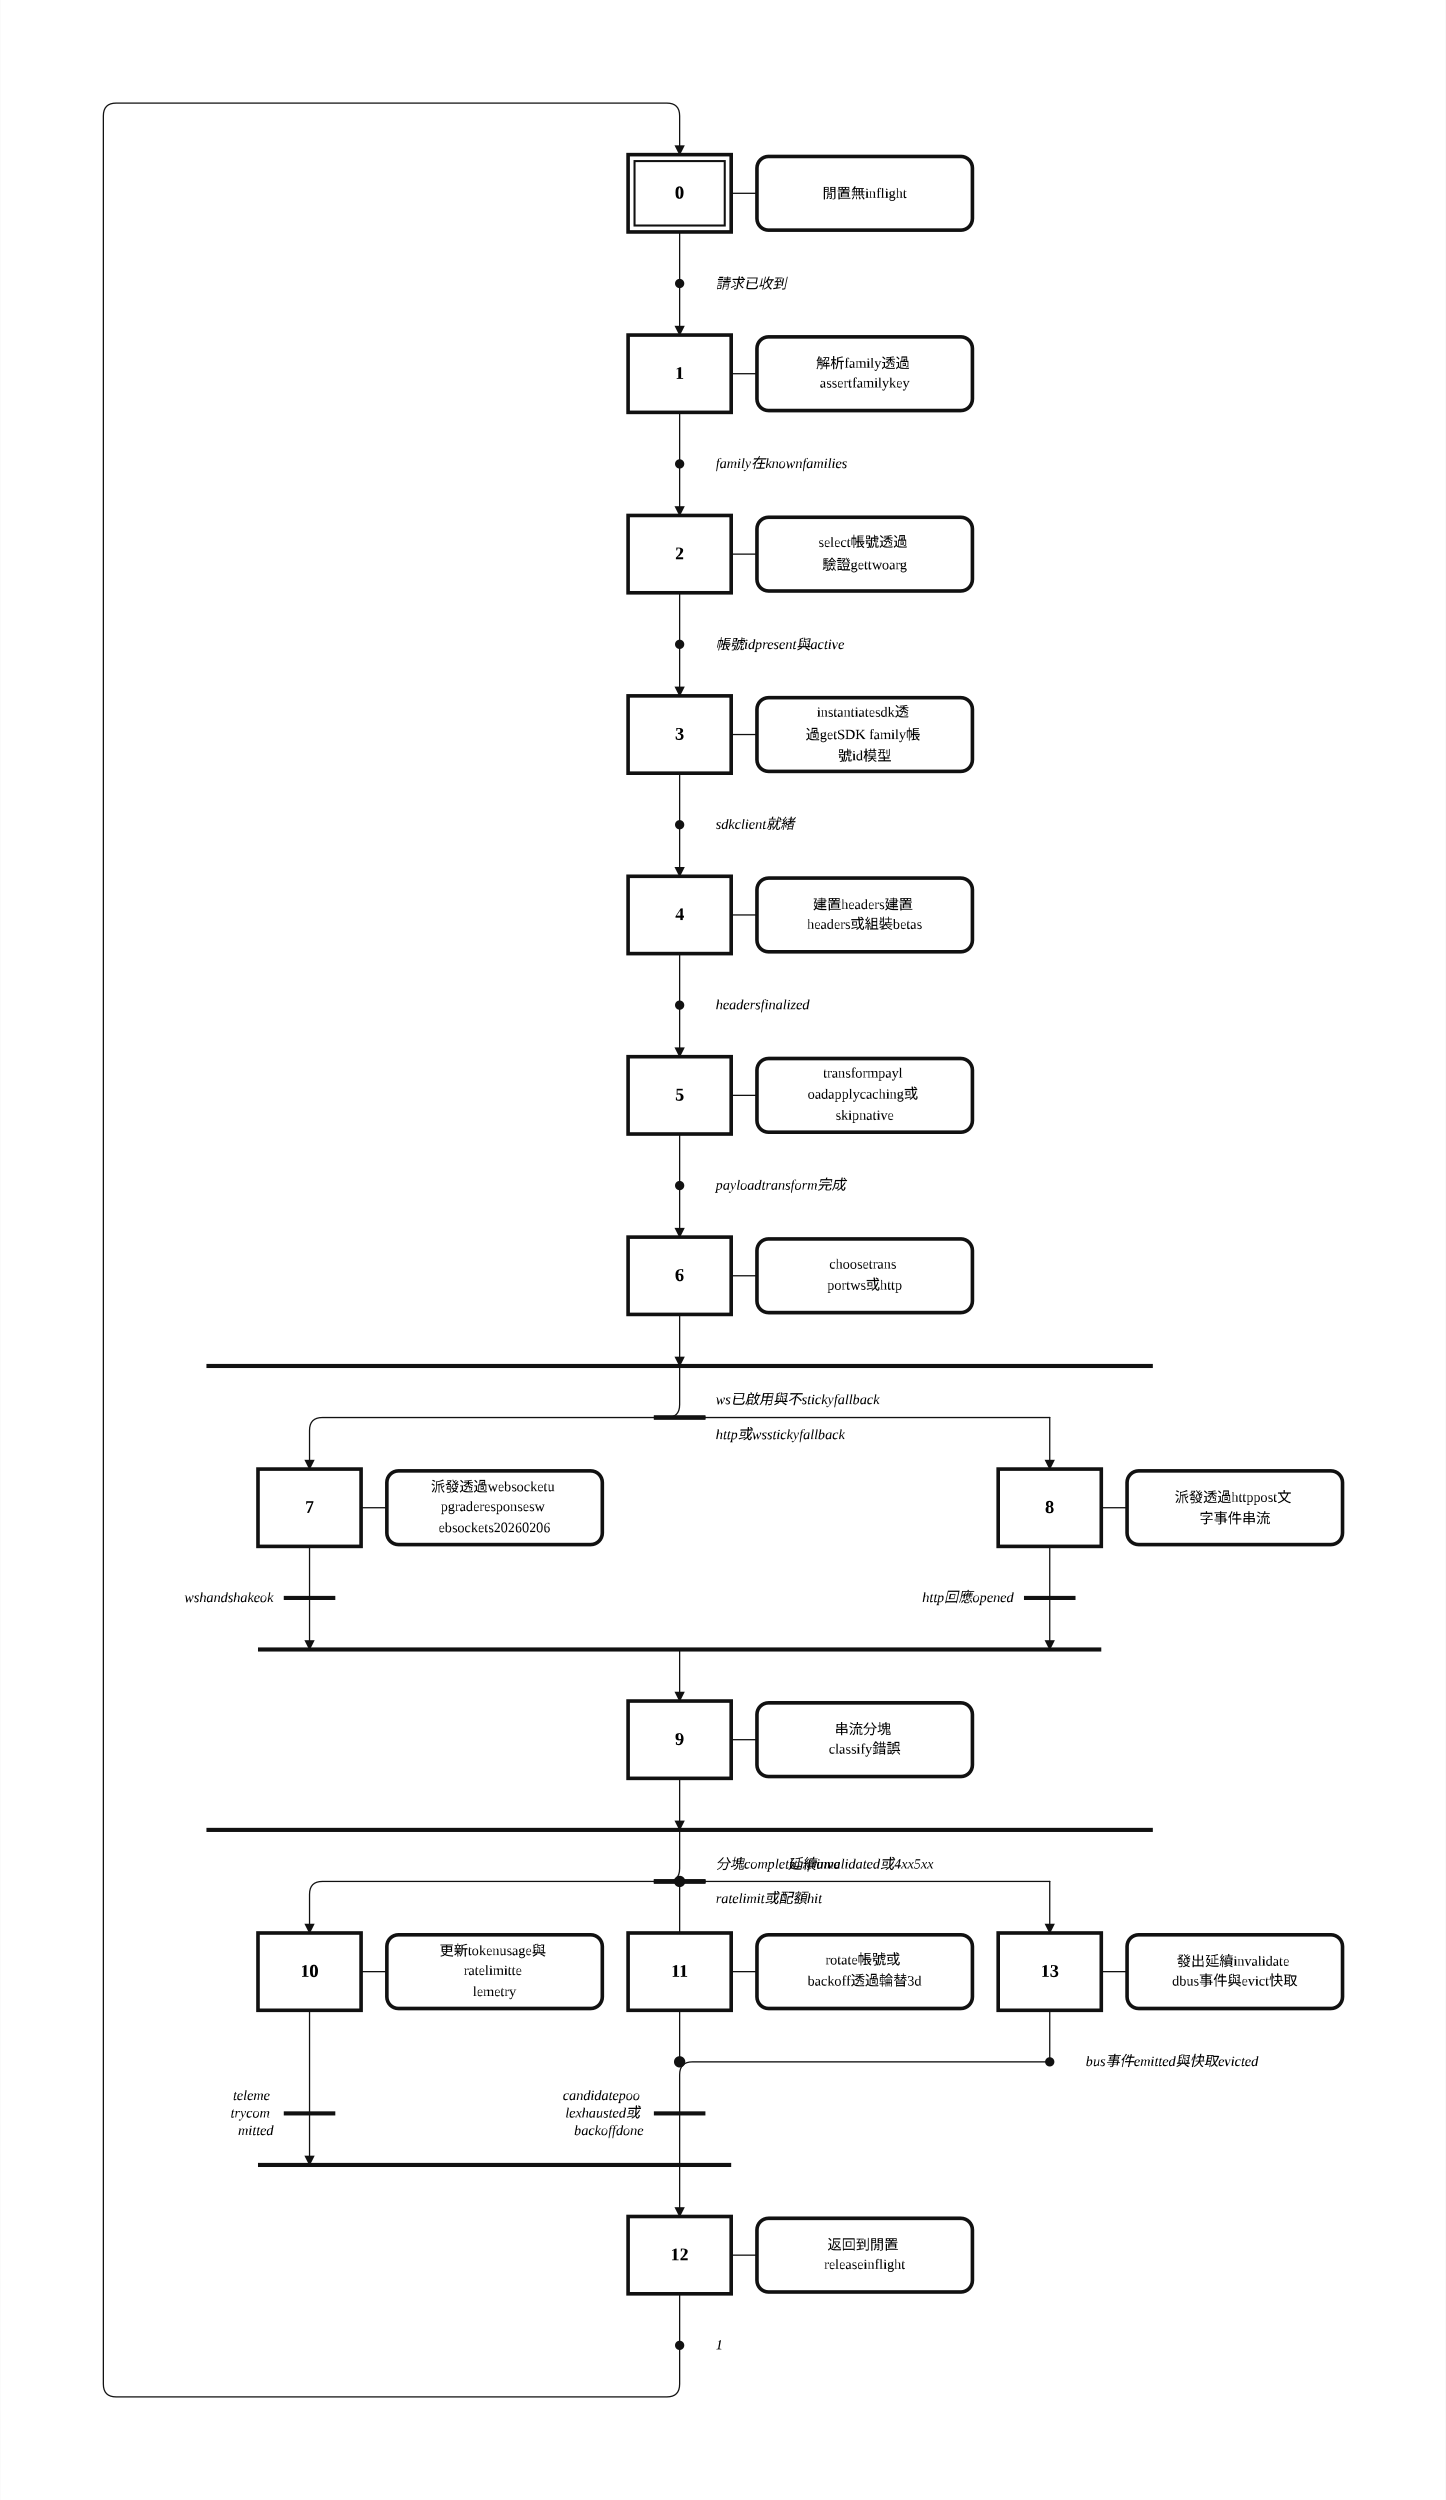
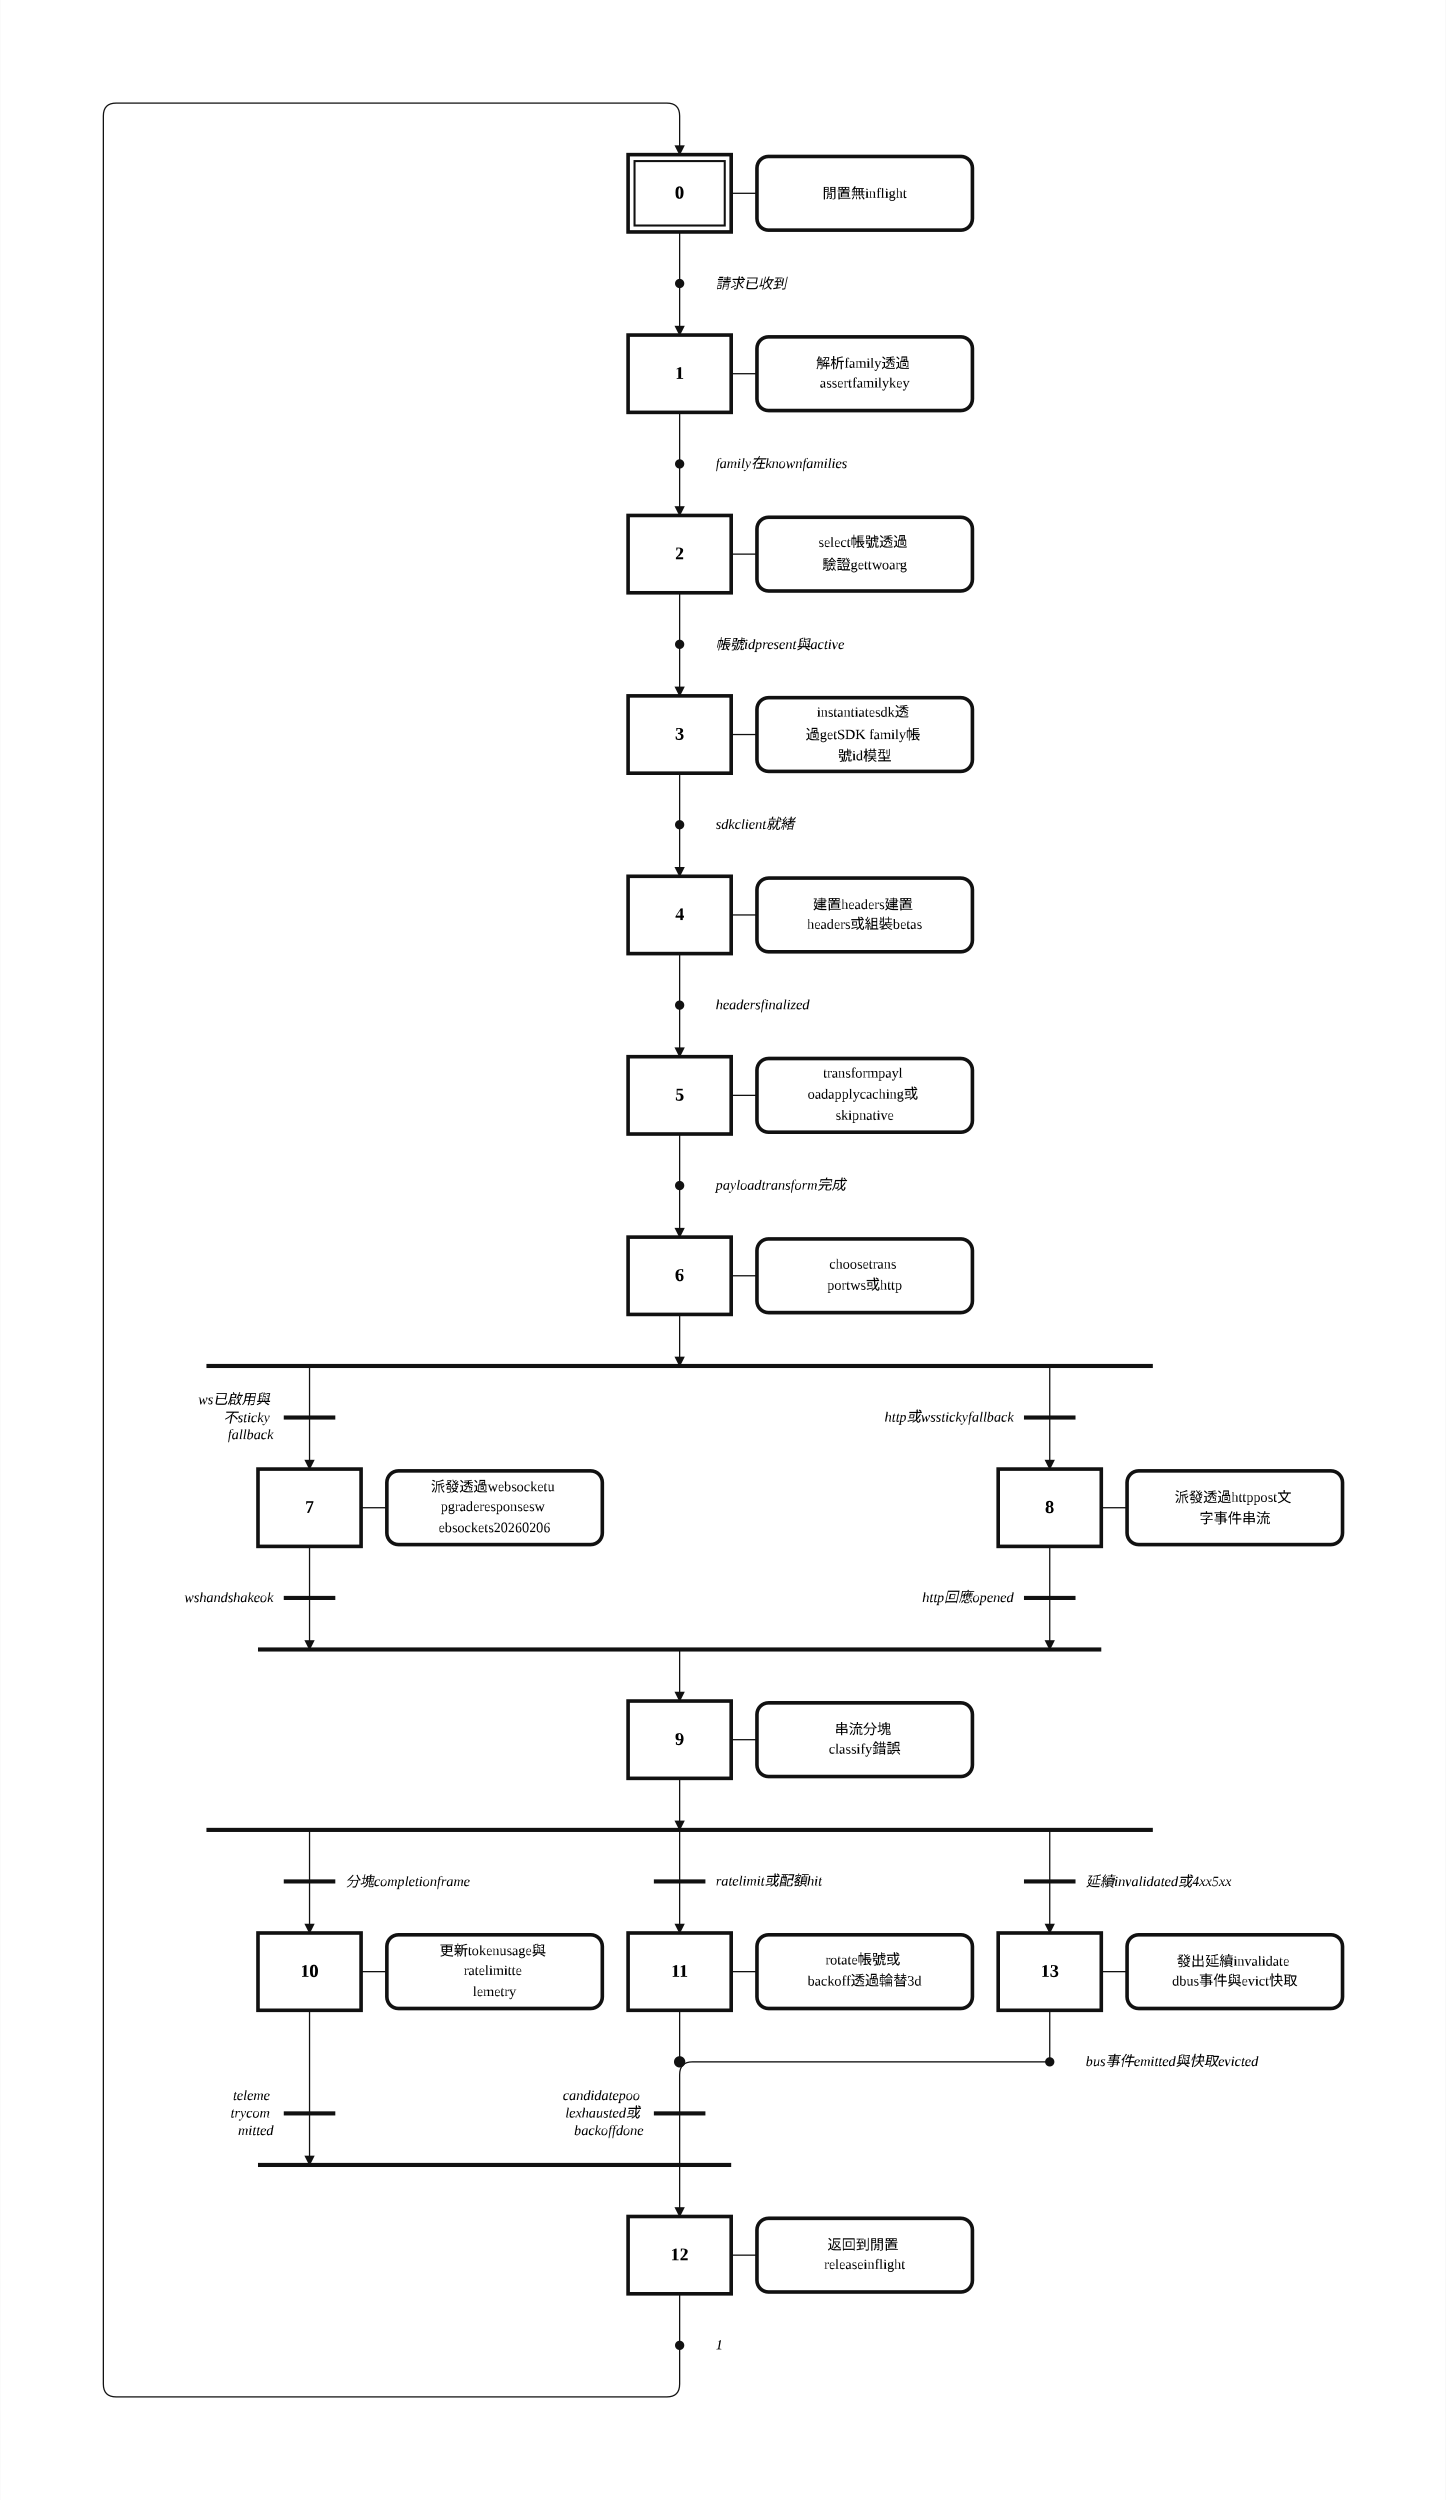
<svg xmlns="http://www.w3.org/2000/svg" width="1122" height="1940" viewBox="-2.00 -2.00 56.08 97.00" role="img">
  <style>
.step{fill:#fff;stroke:#111;stroke-width:.14}.step-inner{fill:none;stroke:#111;stroke-width:.08}
.action{fill:#fff;stroke:#111;stroke-width:.14}.gate{stroke:#111;stroke-width:.16}
.edge{fill:none;stroke:#111;stroke-width:.05;stroke-linecap:round;stroke-linejoin:round}.edge-arrow{marker-end:url(#arrow)}
.flyover-mask{stroke:#fff;stroke-width:.12;stroke-linecap:round}
.flyover{fill:none;stroke:#111;stroke-width:.05;stroke-linecap:round}
.junction{fill:#111;stroke:#111;stroke-width:0}.branch-junction{fill:#fff;stroke:#111;stroke-width:.08}
.assoc{stroke:#111;stroke-width:.05}.label{font:bold .7px 'Times New Roman', 'BiauKai', 'DFKai-SB', serif;text-anchor:middle;dominant-baseline:middle}
.action-label{font:.55px 'Times New Roman', 'BiauKai', 'DFKai-SB', serif;text-anchor:middle;dominant-baseline:middle}.gate-label{font:italic .55px 'Times New Roman', 'BiauKai', 'DFKai-SB', serif;text-anchor:start;dominant-baseline:middle}.gate-label-left{font:italic .55px 'Times New Roman', 'BiauKai', 'DFKai-SB', serif;text-anchor:end;dominant-baseline:middle}
</style>
  <defs>
    <marker id="arrow" markerWidth="0.4" markerHeight="0.4" refX="0.36" refY="0.2" orient="auto" markerUnits="userSpaceOnUse">
      <path d="M 0 0 L 0.4 0.2 L 0 0.4 z" fill="#111" />
    </marker>
  </defs>
  <rect x="-2.00" y="-2.00" width="56.08" height="97.00" fill="white" />
  <path class="edge edge-arrow" d="M 38.72 78.00 L 24.86 78.00 Q 24.36 78.00 24.36 78.50 L 24.36 84.00" />
  <path class="edge" d="M 24.36 7.00 L 24.36 9.00" />
  <path class="edge edge-arrow" d="M 24.36 9.00 L 24.36 11.00" />
  <path class="edge" d="M 24.36 14.00 L 24.36 16.00" />
  <path class="edge edge-arrow" d="M 24.36 16.00 L 24.36 18.00" />
  <path class="edge" d="M 24.36 21.00 L 24.36 23.00" />
  <path class="edge edge-arrow" d="M 24.36 23.00 L 24.36 25.00" />
  <path class="edge" d="M 24.36 28.00 L 24.36 30.00" />
  <path class="edge edge-arrow" d="M 24.36 30.00 L 24.36 32.00" />
  <path class="edge" d="M 24.36 35.00 L 24.36 37.00" />
  <path class="edge edge-arrow" d="M 24.36 37.00 L 24.36 39.00" />
  <path class="edge" d="M 24.36 42.00 L 24.36 44.00" />
  <path class="edge edge-arrow" d="M 24.36 44.00 L 24.36 46.00" />
  <path class="edge edge-arrow" d="M 24.36 49.00 L 24.36 51.00" />
-   <path class="edge edge-arrow" d="M 24.36 51.00 L 24.36 52.50 Q 24.36 53.00 23.86 53.00 L 10.50 53.00 Q 10.00 53.00 10.00 53.50 L 10.00 55.00" />
-   <path class="edge" d="M 24.36 53.00 L 38.72 53.00" />
-   <path class="edge edge-arrow" d="M 38.72 53.00 L 38.72 55.00" />
+   <path class="edge edge-arrow" d="M 10.00 51.00 L 10.00 55.00" />
+   <path class="edge edge-arrow" d="M 38.72 51.00 L 38.72 55.00" />
  <path class="edge edge-arrow" d="M 10.00 58.00 L 10.00 62.00" />
  <path class="edge edge-arrow" d="M 24.36 62.00 L 24.36 64.00" />
  <path class="edge edge-arrow" d="M 38.72 58.00 L 38.72 62.00" />
  <path class="edge edge-arrow" d="M 24.36 67.00 L 24.36 69.00" />
-   <path class="edge edge-arrow" d="M 24.36 69.00 L 24.36 70.50 Q 24.36 71.00 23.86 71.00 L 10.50 71.00 Q 10.00 71.00 10.00 71.50 L 10.00 73.00" />
-   <path class="edge" d="M 24.36 71.00 L 24.36 73.00" />
-   <path class="edge" d="M 24.36 71.00 L 38.72 71.00" />
-   <path class="edge edge-arrow" d="M 38.72 71.00 L 38.72 73.00" />
+   <path class="edge edge-arrow" d="M 10.00 69.00 L 10.00 73.00" />
+   <path class="edge edge-arrow" d="M 24.36 69.00 L 24.36 73.00" />
+   <path class="edge edge-arrow" d="M 38.72 69.00 L 38.72 73.00" />
  <path class="edge edge-arrow" d="M 10.00 76.00 L 10.00 82.00" />
  <path class="edge" d="M 24.36 76.00 L 24.36 78.00" />
  <path class="edge" d="M 24.36 87.00 L 24.36 89.00" />
  <path class="edge edge-arrow" d="M 24.36 89.00 L 24.36 90.50 Q 24.36 91.00 23.86 91.00 L 2.50 91.00 Q 2.00 91.00 2.00 90.50 L 2.00 2.50 Q 2.00 2.00 2.50 2.00 L 23.86 2.00 Q 24.36 2.00 24.36 2.50 L 24.36 4.00" />
  <path class="edge" d="M 38.72 76.00 L 38.72 78.00" />
  <rect class="step" x="22.36" y="4.00" width="4.00" height="3.00" />
  <rect class="step-inner" x="22.61" y="4.25" width="3.50" height="2.50" />
  <text class="label" x="24.36" y="5.50">0</text>
  <rect class="step" x="22.36" y="11.00" width="4.00" height="3.00" />
  <text class="label" x="24.36" y="12.50">1</text>
  <rect class="step" x="22.36" y="18.00" width="4.00" height="3.00" />
  <text class="label" x="24.36" y="19.50">2</text>
  <rect class="step" x="22.36" y="25.00" width="4.00" height="3.00" />
  <text class="label" x="24.36" y="26.50">3</text>
  <rect class="step" x="22.36" y="32.00" width="4.00" height="3.00" />
  <text class="label" x="24.36" y="33.50">4</text>
  <rect class="step" x="22.36" y="39.00" width="4.00" height="3.00" />
  <text class="label" x="24.36" y="40.50">5</text>
  <rect class="step" x="22.36" y="46.00" width="4.00" height="3.00" />
  <text class="label" x="24.36" y="47.50">6</text>
  <rect class="step" x="8.00" y="55.00" width="4.00" height="3.00" />
  <text class="label" x="10.00" y="56.50">7</text>
  <rect class="step" x="36.72" y="55.00" width="4.00" height="3.00" />
  <text class="label" x="38.72" y="56.50">8</text>
  <rect class="step" x="22.36" y="64.00" width="4.00" height="3.00" />
  <text class="label" x="24.36" y="65.50">9</text>
  <rect class="step" x="8.00" y="73.00" width="4.00" height="3.00" />
  <text class="label" x="10.00" y="74.50">10</text>
  <rect class="step" x="22.36" y="73.00" width="4.00" height="3.00" />
  <text class="label" x="24.36" y="74.50">11</text>
  <rect class="step" x="22.36" y="84.00" width="4.00" height="3.00" />
  <text class="label" x="24.36" y="85.50">12</text>
  <rect class="step" x="36.72" y="73.00" width="4.00" height="3.00" />
  <text class="label" x="38.72" y="74.50">13</text>
  <line class="assoc" x1="26.36" y1="5.50" x2="27.36" y2="5.50" />
  <rect class="action" x="27.36" y="4.07" width="8.36" height="2.86" rx="0.45" ry="0.45" />
  <text class="action-label" x="31.54" y="5.50">
    <tspan x="31.54" dy="0">閒置無inflight</tspan>
  </text>
  <line class="assoc" x1="26.36" y1="12.50" x2="27.36" y2="12.50" />
  <rect class="action" x="27.36" y="11.07" width="8.36" height="2.86" rx="0.45" ry="0.45" />
  <text class="action-label" x="31.54" y="12.09">
    <tspan x="31.54" dy="0">解析family透過</tspan>
    <tspan x="31.54" dy="0.82">assertfamilykey</tspan>
  </text>
  <line class="assoc" x1="26.36" y1="19.50" x2="27.36" y2="19.50" />
  <rect class="action" x="27.36" y="18.07" width="8.36" height="2.86" rx="0.45" ry="0.45" />
  <text class="action-label" x="31.54" y="19.09">
    <tspan x="31.54" dy="0">select帳號透過</tspan>
    <tspan x="31.54" dy="0.82">驗證gettwoarg</tspan>
  </text>
  <line class="assoc" x1="26.36" y1="26.50" x2="27.36" y2="26.50" />
  <rect class="action" x="27.36" y="25.07" width="8.36" height="2.86" rx="0.45" ry="0.45" />
  <text class="action-label" x="31.54" y="25.68">
    <tspan x="31.54" dy="0">instantiatesdk透</tspan>
    <tspan x="31.54" dy="0.82">過getSDK family帳</tspan>
    <tspan x="31.54" dy="0.82">號id模型</tspan>
  </text>
  <line class="assoc" x1="26.36" y1="33.50" x2="27.36" y2="33.50" />
  <rect class="action" x="27.36" y="32.07" width="8.36" height="2.86" rx="0.45" ry="0.45" />
  <text class="action-label" x="31.54" y="33.09">
    <tspan x="31.54" dy="0">建置headers建置</tspan>
    <tspan x="31.54" dy="0.82">headers或組裝betas</tspan>
  </text>
  <line class="assoc" x1="26.36" y1="40.50" x2="27.36" y2="40.50" />
  <rect class="action" x="27.36" y="39.07" width="8.36" height="2.86" rx="0.45" ry="0.45" />
  <text class="action-label" x="31.54" y="39.68">
    <tspan x="31.54" dy="0">transformpayl</tspan>
    <tspan x="31.54" dy="0.82">oadapplycaching或</tspan>
    <tspan x="31.54" dy="0.82">skipnative</tspan>
  </text>
  <line class="assoc" x1="26.36" y1="47.50" x2="27.36" y2="47.50" />
  <rect class="action" x="27.36" y="46.07" width="8.36" height="2.86" rx="0.45" ry="0.45" />
  <text class="action-label" x="31.54" y="47.09">
    <tspan x="31.54" dy="0">choosetrans</tspan>
    <tspan x="31.54" dy="0.82">portws或http</tspan>
  </text>
  <line class="assoc" x1="12.00" y1="56.50" x2="13.00" y2="56.50" />
  <rect class="action" x="13.00" y="55.07" width="8.36" height="2.86" rx="0.45" ry="0.45" />
  <text class="action-label" x="17.18" y="55.68">
    <tspan x="17.18" dy="0">派發透過websocketu</tspan>
    <tspan x="17.18" dy="0.82">pgraderesponsesw</tspan>
    <tspan x="17.18" dy="0.82">ebsockets20260206</tspan>
  </text>
  <line class="assoc" x1="40.72" y1="56.50" x2="41.72" y2="56.50" />
  <rect class="action" x="41.72" y="55.07" width="8.36" height="2.86" rx="0.45" ry="0.45" />
  <text class="action-label" x="45.90" y="56.09">
    <tspan x="45.90" dy="0">派發透過httppost文</tspan>
    <tspan x="45.90" dy="0.82">字事件串流</tspan>
  </text>
  <line class="assoc" x1="26.36" y1="65.50" x2="27.36" y2="65.50" />
  <rect class="action" x="27.36" y="64.07" width="8.36" height="2.86" rx="0.45" ry="0.45" />
  <text class="action-label" x="31.54" y="65.09">
    <tspan x="31.54" dy="0">串流分塊</tspan>
    <tspan x="31.54" dy="0.82">classify錯誤</tspan>
  </text>
  <line class="assoc" x1="12.00" y1="74.50" x2="13.00" y2="74.50" />
  <rect class="action" x="13.00" y="73.07" width="8.36" height="2.86" rx="0.45" ry="0.45" />
  <text class="action-label" x="17.18" y="73.68">
    <tspan x="17.18" dy="0">更新tokenusage與</tspan>
    <tspan x="17.18" dy="0.82">ratelimitte</tspan>
    <tspan x="17.18" dy="0.82">lemetry</tspan>
  </text>
  <line class="assoc" x1="26.36" y1="74.50" x2="27.36" y2="74.50" />
  <rect class="action" x="27.36" y="73.07" width="8.36" height="2.86" rx="0.45" ry="0.45" />
  <text class="action-label" x="31.54" y="74.09">
    <tspan x="31.54" dy="0">rotate帳號或</tspan>
    <tspan x="31.54" dy="0.82">backoff透過輪替3d</tspan>
  </text>
  <line class="assoc" x1="26.36" y1="85.50" x2="27.36" y2="85.50" />
  <rect class="action" x="27.36" y="84.07" width="8.36" height="2.86" rx="0.45" ry="0.45" />
  <text class="action-label" x="31.54" y="85.09">
    <tspan x="31.54" dy="0">返回到閒置</tspan>
    <tspan x="31.54" dy="0.82">releaseinflight</tspan>
  </text>
  <line class="assoc" x1="40.72" y1="74.50" x2="41.72" y2="74.50" />
  <rect class="action" x="41.72" y="73.07" width="8.36" height="2.86" rx="0.45" ry="0.45" />
  <text class="action-label" x="45.90" y="74.09">
    <tspan x="45.90" dy="0">發出延續invalidate</tspan>
    <tspan x="45.90" dy="0.82">dbus事件與evict快取</tspan>
  </text>
  <circle class="junction" cx="24.36" cy="9.00" r="0.18" />
  <text class="gate-label" x="25.76" y="9.00">
    <tspan x="25.76" dy="0">請求已收到</tspan>
  </text>
  <circle class="junction" cx="24.36" cy="16.00" r="0.18" />
  <text class="gate-label" x="25.76" y="16.00">
    <tspan x="25.76" dy="0">family在knownfamilies</tspan>
  </text>
  <circle class="junction" cx="24.36" cy="23.00" r="0.18" />
  <text class="gate-label" x="25.76" y="23.00">
    <tspan x="25.76" dy="0">帳號idpresent與active</tspan>
  </text>
  <circle class="junction" cx="24.36" cy="30.00" r="0.18" />
  <text class="gate-label" x="25.76" y="30.00">
    <tspan x="25.76" dy="0">sdkclient就緒</tspan>
  </text>
  <circle class="junction" cx="24.36" cy="37.00" r="0.18" />
  <text class="gate-label" x="25.76" y="37.00">
    <tspan x="25.76" dy="0">headersfinalized</tspan>
  </text>
  <circle class="junction" cx="24.36" cy="44.00" r="0.18" />
  <text class="gate-label" x="25.76" y="44.00">
    <tspan x="25.76" dy="0">payloadtransform完成</tspan>
  </text>
  <line class="gate" x1="6.00" y1="51.00" x2="42.72" y2="51.00" />
  <line class="gate" x1="8.00" y1="62.00" x2="40.72" y2="62.00" />
  <line class="gate" x1="6.00" y1="69.00" x2="42.72" y2="69.00" />
  <line class="gate" x1="8.00" y1="82.00" x2="26.36" y2="82.00" />
  <circle class="junction" cx="24.36" cy="89.00" r="0.18" />
  <text class="gate-label" x="25.76" y="89.00">
    <tspan x="25.76" dy="0">1</tspan>
  </text>
  <circle class="junction" cx="38.72" cy="78.00" r="0.18" />
  <text class="gate-label" x="40.12" y="78.00">
    <tspan x="40.12" dy="0">bus事件emitted與快取evicted</tspan>
  </text>
-   <line class="gate" x1="23.36" y1="53.00" x2="25.36" y2="53.00" />
-   <text class="gate-label" x="25.76" y="52.32">
-     <tspan x="25.76" dy="0">ws已啟用與不stickyfallback</tspan>
-   </text>
-   <line class="gate" x1="23.36" y1="53.00" x2="25.36" y2="53.00" />
-   <text class="gate-label" x="25.76" y="53.68">
-     <tspan x="25.76" dy="0">http或wsstickyfallback</tspan>
+   <line class="gate" x1="9.00" y1="53.00" x2="11.00" y2="53.00" />
+   <text class="gate-label-left" x="8.60" y="52.32">
+     <tspan x="8.60" dy="0">ws已啟用與</tspan>
+     <tspan x="8.60" dy="0.68">不sticky</tspan>
+     <tspan x="8.60" dy="0.68">fallback</tspan>
+   </text>
+   <line class="gate" x1="37.72" y1="53.00" x2="39.72" y2="53.00" />
+   <text class="gate-label-left" x="37.32" y="53.00">
+     <tspan x="37.32" dy="0">http或wsstickyfallback</tspan>
  </text>
  <line class="gate" x1="9.00" y1="60.00" x2="11.00" y2="60.00" />
  <text class="gate-label-left" x="8.60" y="60.00">
    <tspan x="8.60" dy="0">wshandshakeok</tspan>
  </text>
  <line class="gate" x1="37.72" y1="60.00" x2="39.72" y2="60.00" />
  <text class="gate-label-left" x="37.32" y="60.00">
    <tspan x="37.32" dy="0">http回應opened</tspan>
  </text>
+   <line class="gate" x1="9.00" y1="71.00" x2="11.00" y2="71.00" />
+   <text class="gate-label" x="11.40" y="71.00">
+     <tspan x="11.40" dy="0">分塊completionframe</tspan>
+   </text>
  <line class="gate" x1="23.36" y1="71.00" x2="25.36" y2="71.00" />
-   <text class="gate-label" x="25.76" y="70.32">
-     <tspan x="25.76" dy="0">分塊completionframe</tspan>
-   </text>
-   <line class="gate" x1="23.36" y1="71.00" x2="25.36" y2="71.00" />
-   <text class="gate-label" x="25.76" y="71.68">
+   <text class="gate-label" x="25.76" y="71.00">
    <tspan x="25.76" dy="0">ratelimit或配額hit</tspan>
  </text>
-   <line class="gate" x1="23.36" y1="71.00" x2="25.36" y2="71.00" />
-   <text class="gate-label" x="28.56" y="70.32">
-     <tspan x="28.56" dy="0">延續invalidated或4xx5xx</tspan>
+   <line class="gate" x1="37.72" y1="71.00" x2="39.72" y2="71.00" />
+   <text class="gate-label" x="40.12" y="71.00">
+     <tspan x="40.12" dy="0">延續invalidated或4xx5xx</tspan>
  </text>
  <line class="gate" x1="9.00" y1="80.00" x2="11.00" y2="80.00" />
  <text class="gate-label-left" x="8.60" y="79.32">
    <tspan x="8.60" dy="0">teleme</tspan>
    <tspan x="8.60" dy="0.68">trycom</tspan>
    <tspan x="8.60" dy="0.68">mitted</tspan>
  </text>
  <line class="gate" x1="23.36" y1="80.00" x2="25.36" y2="80.00" />
  <text class="gate-label-left" x="22.96" y="79.32">
    <tspan x="22.96" dy="0">candidatepoo</tspan>
    <tspan x="22.96" dy="0.68">lexhausted或</tspan>
    <tspan x="22.96" dy="0.68">backoffdone</tspan>
  </text>
  <circle class="junction" cx="24.36" cy="78.00" r="0.22" />
-   <circle class="junction" cx="24.36" cy="71.00" r="0.22" />
</svg>
